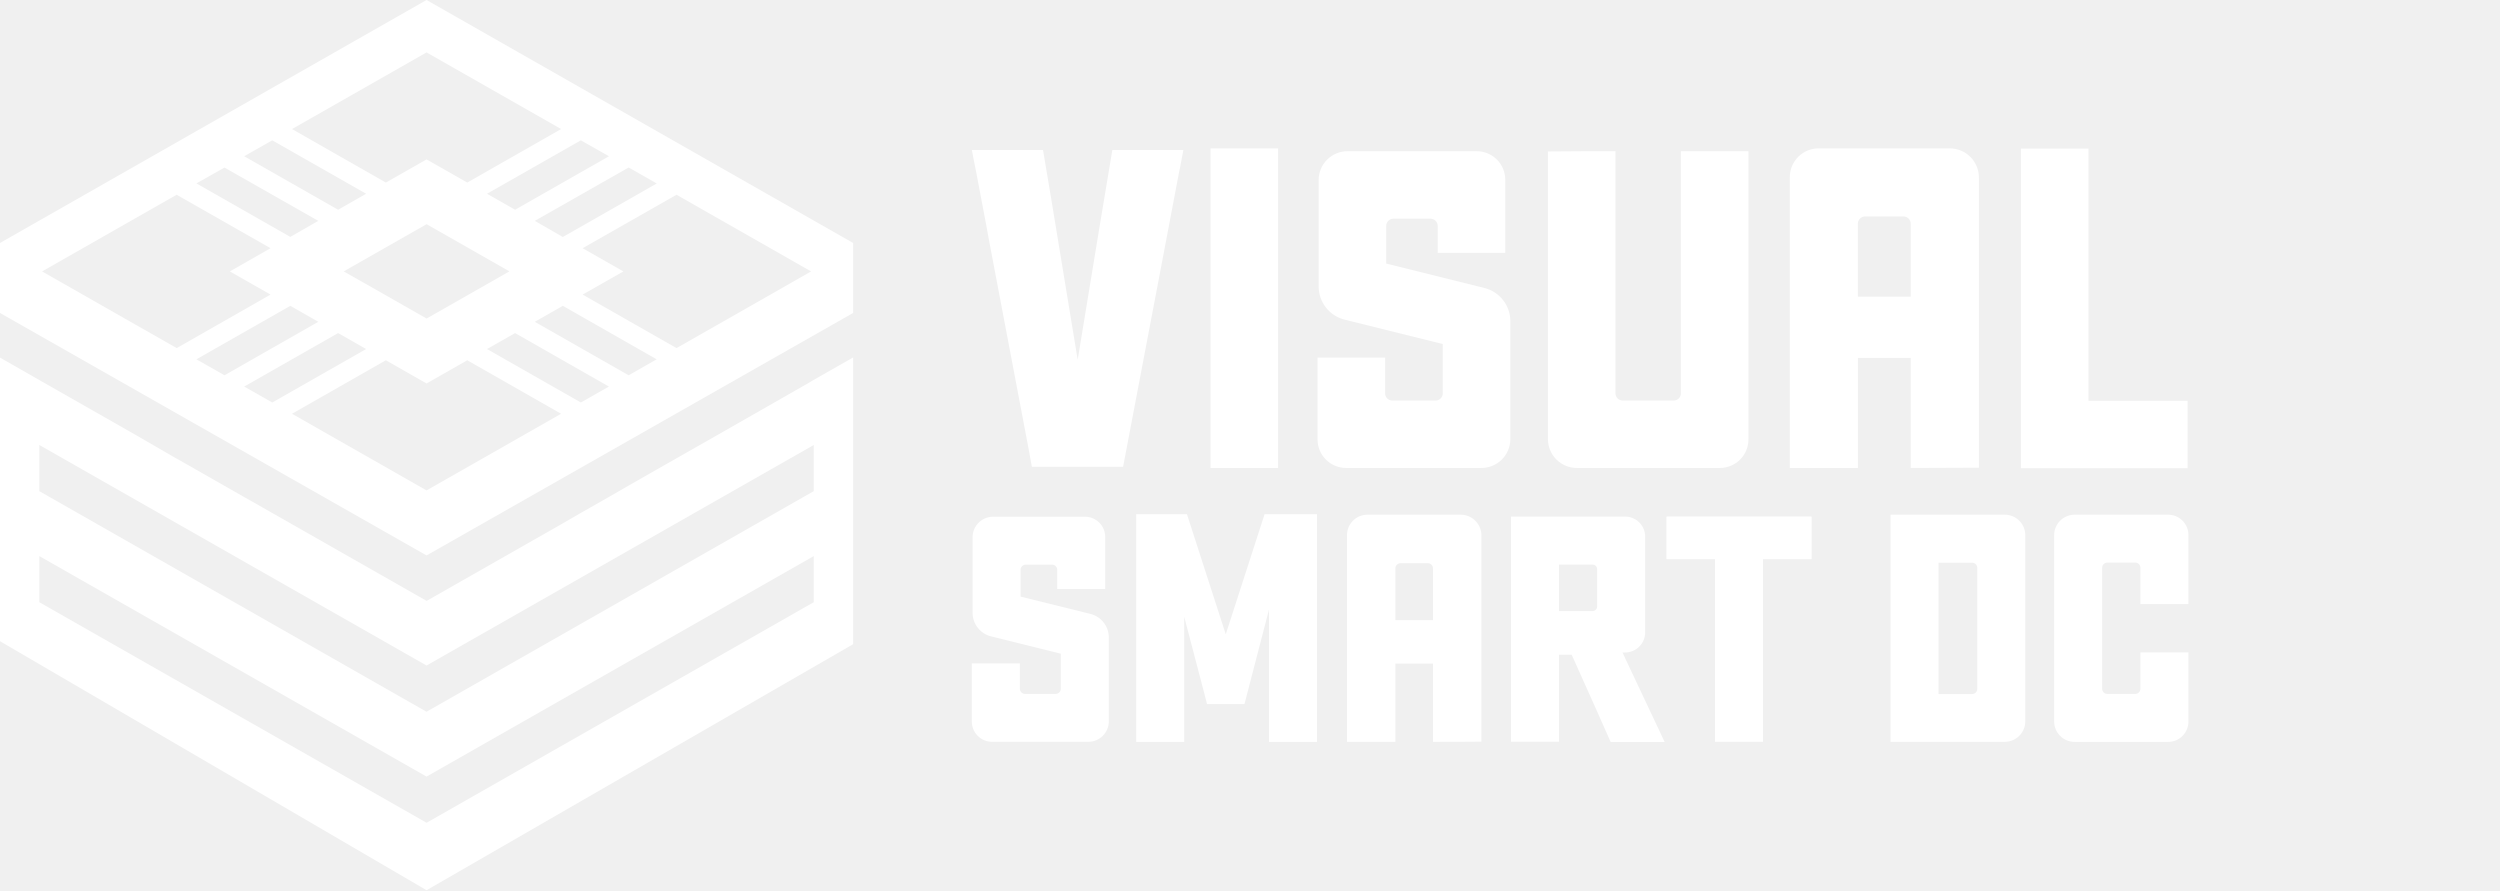
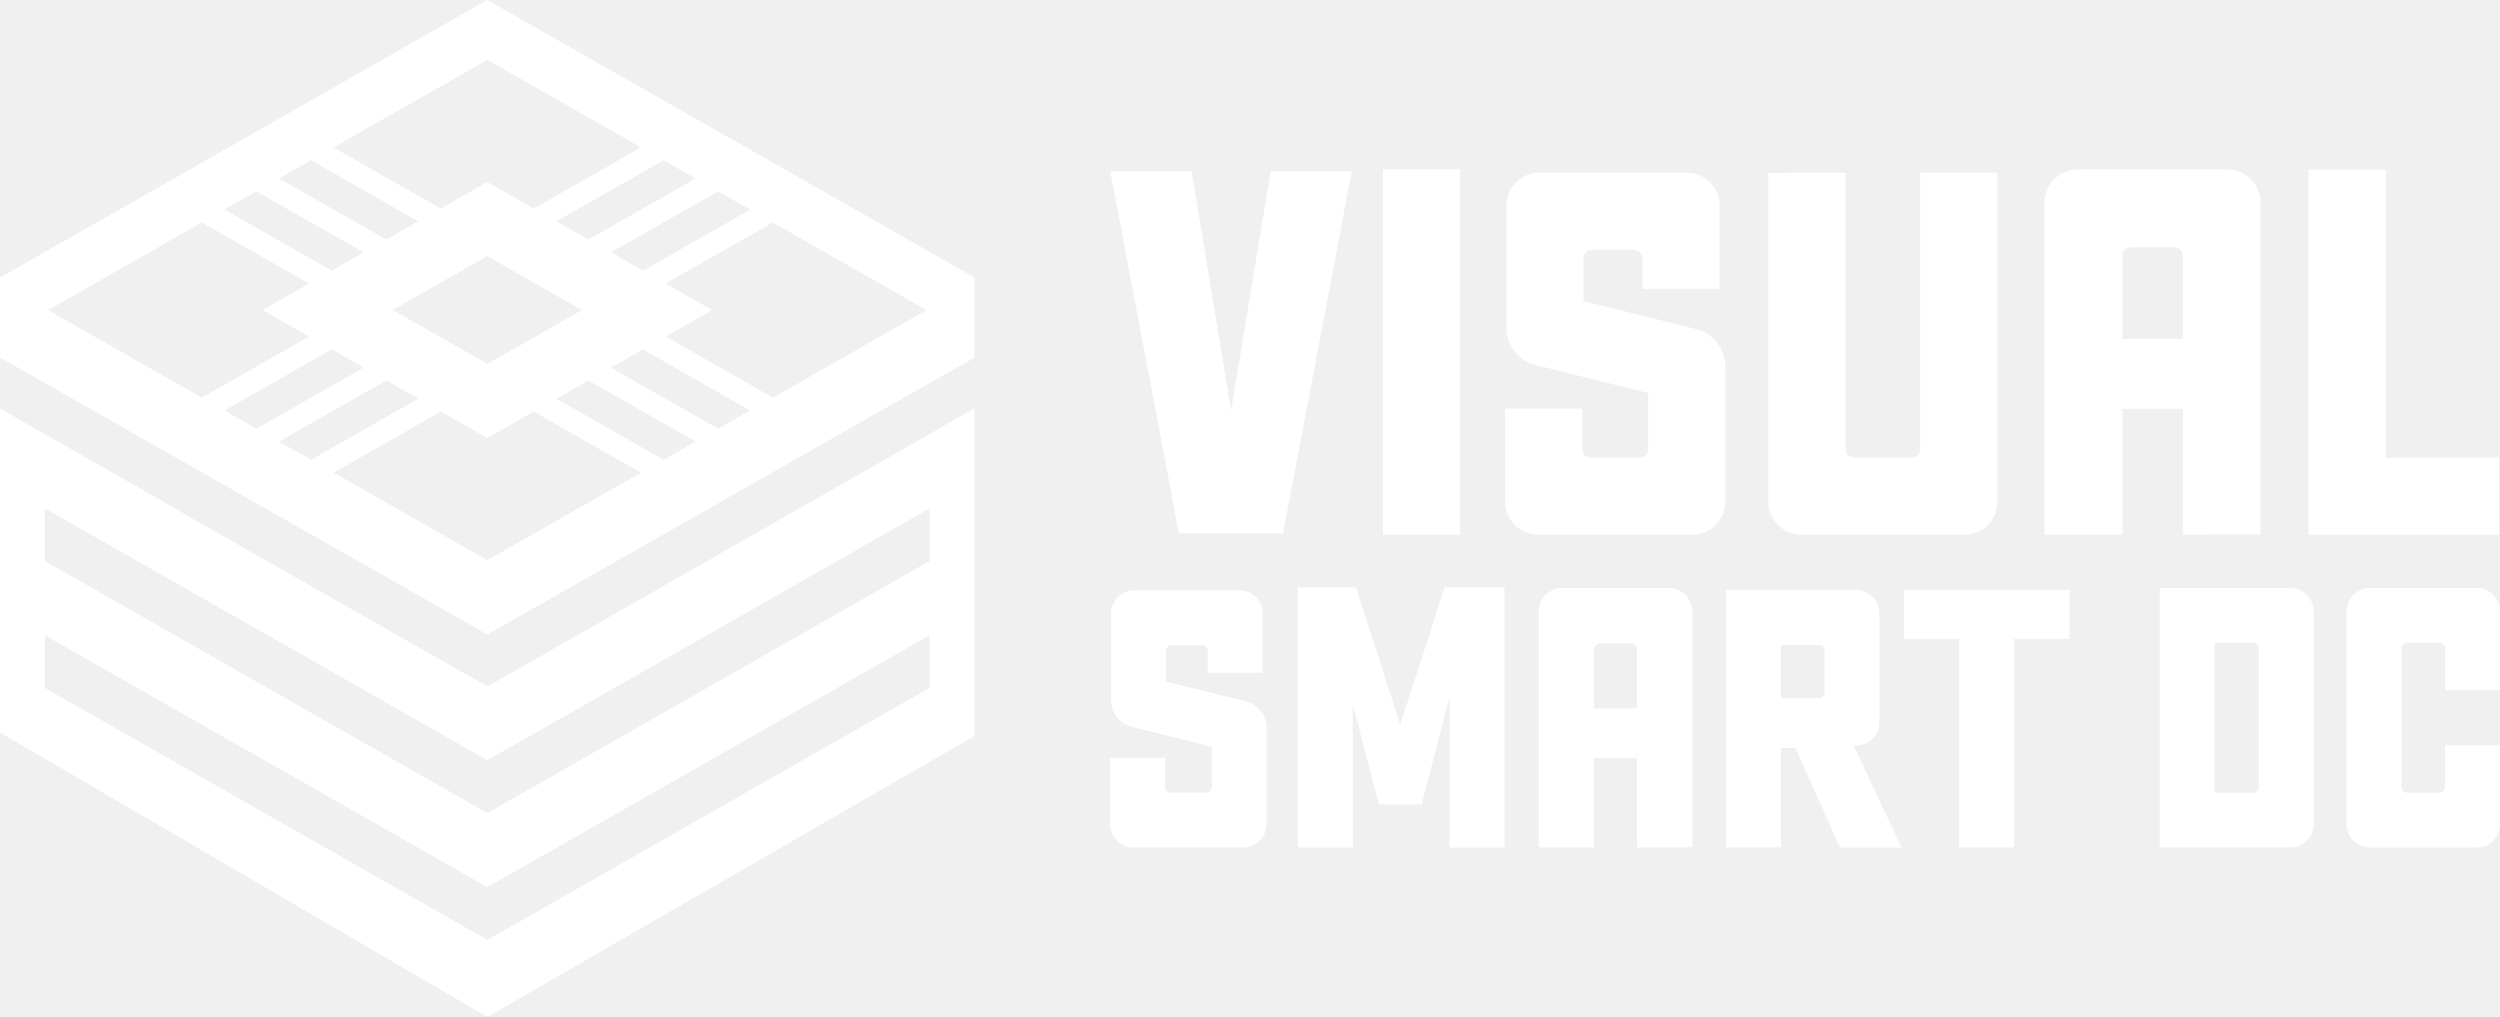
- <svg xmlns="http://www.w3.org/2000/svg" width="337" height="120" viewBox="0 0 337 120" fill="none">
+ <svg xmlns="http://www.w3.org/2000/svg" width="295" height="120" viewBox="0 0 295 120" fill="none">
  <g clip-path="url(#clip0_249_824)">
    <path d="M109.302 51.431H109.329L96.756 58.614L91.195 61.775L88.533 63.29L84.756 65.447L82.091 66.985L78.31 69.134L75.648 70.673L57.51 81.001L39.371 70.673L36.709 69.157L35.454 68.442L32.925 67.008L30.263 65.493L26.479 63.336L23.825 61.825H23.805L18.259 58.614L5.675 51.446L0 48.208V86.434L57.502 120L115 86.838V48.185L109.302 51.431ZM109.692 81.178L57.502 110.91L5.3 81.178V74.96L57.498 104.684L109.696 74.96L109.692 81.178ZM109.692 66.208L57.494 95.944L5.3 66.208V59.983L57.498 89.711L109.696 59.983L109.692 66.208Z" fill="white" />
    <path d="M57.498 0L0 32.754V42.187L57.498 74.872L115 42.187V32.754L57.498 0ZM88.529 24.733L75.87 31.947L72.086 29.774L84.745 22.576L88.529 24.733ZM82.087 21.064L69.432 28.274L65.647 26.117L78.298 18.915L82.087 21.064ZM46.332 36.588L47.373 35.988L57.506 30.22L68.668 36.58L57.506 42.94L57.475 42.921L50.993 39.23L46.332 36.588ZM47.649 12.678L57.498 7.064L75.64 17.396L62.986 24.61L57.498 21.488L52.014 24.61L39.36 17.396L47.649 12.678ZM36.698 18.915L49.356 26.117L45.576 28.274L32.913 21.061L36.698 18.915ZM30.259 22.587L42.906 29.774L39.13 31.935L26.475 24.721L30.259 22.587ZM18.259 43.759L5.671 36.588L23.809 26.252L36.468 33.458L30.984 36.588L36.468 39.71L23.821 46.924L18.259 43.759ZM26.475 48.435L39.134 41.225L42.906 43.379L30.259 50.589L26.475 48.435ZM32.917 52.108L45.576 44.898L49.356 47.051L36.702 54.257L32.917 52.108ZM57.498 66.108L39.36 55.776L52.014 48.562L57.498 51.692L62.986 48.562L75.636 55.776L57.498 66.108ZM78.298 54.257L65.647 47.051L69.432 44.898L82.079 52.108L78.298 54.257ZM84.741 50.589L72.086 43.379L75.87 41.225L88.517 48.435L84.741 50.589ZM96.756 43.759L91.195 46.924L78.536 39.71L84.028 36.588L78.536 33.458L91.195 26.252L109.337 36.588L96.756 43.759Z" fill="white" />
    <g clip-path="url(#clip1_249_824)">
      <path d="M172.287 20H163.178V63.082H172.287V20Z" fill="white" />
      <path d="M149.944 20.219L148.233 30.48L145.273 48.498L141.68 26.652L140.599 20.222H131C131.172 21.089 131.347 21.955 131.518 22.822L132.952 30.385L133.27 32.137L138.621 60.327C138.78 61.193 138.939 62.057 139.095 62.923H151.394L154.98 44.058L156.313 37.056L159.012 22.822L159.038 22.755L159.521 20.216L149.944 20.219Z" fill="white" />
      <path d="M200.093 38.818L186.859 35.53V30.451C186.859 30.194 186.962 29.947 187.144 29.765C187.327 29.583 187.574 29.48 187.832 29.48H192.831C193.089 29.48 193.336 29.583 193.519 29.765C193.701 29.947 193.804 30.194 193.804 30.451V34.086H202.91V24.227C202.91 23.207 202.504 22.229 201.781 21.508C201.058 20.786 200.078 20.381 199.056 20.381H181.651C180.617 20.381 179.626 20.791 178.895 21.52C178.164 22.25 177.753 23.24 177.753 24.272V38.611C177.753 39.64 178.097 40.639 178.73 41.45C179.364 42.261 180.251 42.837 181.25 43.087L194.484 46.375V53.024C194.484 53.281 194.381 53.529 194.199 53.711C194.017 53.893 193.769 53.995 193.511 53.995H187.689C187.561 53.995 187.434 53.971 187.316 53.922C187.197 53.873 187.09 53.802 186.999 53.712C186.908 53.621 186.836 53.514 186.787 53.396C186.738 53.278 186.713 53.152 186.713 53.024V48.209H177.604V59.238C177.604 60.258 178.011 61.236 178.733 61.956C179.456 62.677 180.436 63.082 181.457 63.082H199.695C200.207 63.082 200.714 62.981 201.187 62.786C201.66 62.59 202.09 62.303 202.452 61.942C202.814 61.581 203.101 61.152 203.297 60.68C203.493 60.208 203.593 59.702 203.593 59.191V43.29C203.593 42.261 203.248 41.263 202.614 40.453C201.98 39.642 201.092 39.067 200.093 38.818Z" fill="white" />
      <path d="M226.585 20.378V53.021C226.585 53.148 226.56 53.275 226.511 53.393C226.462 53.511 226.39 53.618 226.299 53.709C226.209 53.799 226.101 53.87 225.983 53.919C225.864 53.968 225.737 53.992 225.609 53.992H218.741C218.613 53.992 218.486 53.968 218.368 53.919C218.25 53.87 218.142 53.799 218.051 53.709C217.961 53.618 217.889 53.511 217.84 53.393C217.791 53.275 217.765 53.148 217.765 53.021V20.381C216.023 20.381 210.405 20.381 208.662 20.416V59.191C208.662 59.702 208.762 60.207 208.958 60.679C209.153 61.152 209.44 61.581 209.802 61.942C210.164 62.303 210.593 62.59 211.066 62.785C211.539 62.981 212.045 63.082 212.557 63.082H231.838C232.859 63.082 233.839 62.677 234.561 61.956C235.283 61.235 235.689 60.258 235.689 59.238V20.378H226.585Z" fill="white" />
      <path d="M262.817 20H245.142C244.113 20.003 243.127 20.412 242.4 21.139C241.674 21.866 241.266 22.852 241.266 23.878V63.082H250.448V52.776V48.247H257.571V63.082C259.329 63.082 264.998 63.063 266.756 63.047V23.929C266.757 23.413 266.655 22.901 266.457 22.424C266.259 21.947 265.969 21.514 265.603 21.149C265.237 20.784 264.803 20.494 264.325 20.297C263.847 20.1 263.334 19.999 262.817 20ZM257.564 39.995H250.439V30.156C250.439 30.027 250.464 29.899 250.514 29.78C250.563 29.661 250.636 29.553 250.728 29.462C250.819 29.37 250.928 29.298 251.047 29.249C251.167 29.2 251.295 29.175 251.424 29.176H256.582C256.842 29.176 257.092 29.279 257.276 29.463C257.461 29.647 257.564 29.896 257.564 30.156V39.995Z" fill="white" />
      <path d="M281.529 54.024V20.029H272.426V63.11H294.89V54.024H281.529Z" fill="white" />
      <path d="M270.238 69.379H254.846V100H270.238C270.973 100 271.677 99.709 272.196 99.19C272.716 98.672 273.008 97.969 273.008 97.236V72.143C273.008 71.41 272.716 70.707 272.196 70.188C271.677 69.67 270.973 69.379 270.238 69.379ZM266.537 92.865C266.537 93.049 266.464 93.225 266.334 93.354C266.204 93.484 266.028 93.557 265.844 93.557H261.316V75.853H265.844C266.028 75.853 266.204 75.926 266.334 76.056C266.464 76.186 266.537 76.362 266.537 76.545V92.865Z" fill="white" />
      <path d="M292.262 69.379H279.668C279.304 69.378 278.944 69.45 278.608 69.588C278.271 69.727 277.966 69.931 277.709 70.187C277.451 70.444 277.247 70.749 277.108 71.085C276.969 71.42 276.898 71.78 276.898 72.143V97.245C276.898 97.978 277.19 98.681 277.71 99.2C278.229 99.718 278.933 100.009 279.668 100.009H292.262C292.988 100.009 293.685 99.722 294.198 99.209C294.711 98.697 295 98.002 295 97.277V87.946H288.526V92.849C288.526 93.033 288.453 93.209 288.323 93.338C288.193 93.468 288.017 93.541 287.833 93.541H284.062C283.878 93.54 283.703 93.467 283.573 93.338C283.443 93.208 283.37 93.032 283.369 92.849V76.529C283.369 76.346 283.442 76.17 283.572 76.04C283.702 75.91 283.878 75.838 284.062 75.838H287.836C287.927 75.838 288.017 75.855 288.101 75.89C288.185 75.925 288.261 75.976 288.325 76.04C288.389 76.105 288.44 76.181 288.475 76.265C288.509 76.349 288.527 76.439 288.526 76.529V81.43H295V72.111C295 71.387 294.711 70.692 294.198 70.179C293.685 69.667 292.988 69.379 292.262 69.379Z" fill="white" />
      <path d="M146.981 82.753L137.575 80.424V76.805C137.575 76.622 137.648 76.446 137.778 76.316C137.908 76.186 138.085 76.114 138.269 76.114H141.82C142.004 76.114 142.18 76.188 142.309 76.317C142.439 76.447 142.512 76.622 142.513 76.805V79.395H148.984V72.387C148.984 72.028 148.914 71.673 148.776 71.341C148.639 71.009 148.437 70.707 148.183 70.453C147.929 70.199 147.627 69.997 147.295 69.86C146.962 69.722 146.606 69.652 146.246 69.652H133.874C133.51 69.652 133.15 69.723 132.814 69.862C132.478 70.001 132.172 70.205 131.915 70.462C131.658 70.719 131.454 71.025 131.315 71.36C131.176 71.696 131.105 72.056 131.105 72.419V82.61C131.106 83.341 131.352 84.05 131.803 84.625C132.254 85.2 132.884 85.608 133.595 85.784L143 88.12V92.846C143 93.029 142.927 93.206 142.797 93.335C142.667 93.465 142.49 93.538 142.307 93.538H138.173C137.99 93.537 137.814 93.464 137.684 93.334C137.554 93.205 137.481 93.029 137.48 92.846V89.425H131V97.264C131 97.623 131.07 97.979 131.208 98.31C131.345 98.642 131.547 98.944 131.801 99.197C132.055 99.451 132.357 99.652 132.689 99.79C133.022 99.927 133.378 99.997 133.738 99.997H146.701C147.065 99.997 147.425 99.925 147.761 99.786C148.097 99.647 148.402 99.444 148.659 99.187C148.916 98.93 149.12 98.626 149.259 98.29C149.399 97.955 149.47 97.595 149.47 97.232V85.93C149.47 85.199 149.225 84.49 148.773 83.914C148.322 83.338 147.691 82.93 146.981 82.753Z" fill="white" />
      <path d="M170.465 69.315L165.231 85.502L160.001 69.315H153.158V100.013H159.629V83.137L161.295 89.485L161.397 89.872L162.3 93.325L162.71 94.912H167.756L168.166 93.325L169.578 87.882L171.062 82.169V100.016H177.533V69.315H170.465Z" fill="white" />
      <path d="M196.897 69.379H184.331C183.6 69.379 182.898 69.67 182.381 70.187C181.865 70.703 181.574 71.403 181.574 72.133V100H188.099V89.456H193.164V100C194.417 100 198.445 100 199.695 99.975V72.172C199.695 71.431 199.4 70.721 198.875 70.197C198.35 69.673 197.639 69.379 196.897 69.379ZM193.164 83.597H188.099V76.615C188.099 76.523 188.117 76.432 188.152 76.347C188.188 76.262 188.239 76.185 188.305 76.12C188.37 76.055 188.448 76.004 188.533 75.969C188.618 75.934 188.709 75.916 188.801 75.917H192.464C192.65 75.917 192.828 75.99 192.959 76.121C193.09 76.252 193.164 76.43 193.164 76.615V83.597Z" fill="white" />
      <path d="M224.664 69.648V75.361H231.185V99.993H237.656V75.361H244.177V69.648H224.664Z" fill="white" />
      <path d="M244.18 69.648H224.664V75.368H244.18V69.648Z" fill="white" />
      <path d="M223.517 98.153L219.157 88.91L218.715 87.958H219.033C219.392 87.96 219.748 87.892 220.079 87.756C220.411 87.62 220.713 87.421 220.967 87.168C221.221 86.915 221.423 86.615 221.56 86.285C221.698 85.954 221.768 85.6 221.768 85.242V72.34C221.768 71.985 221.699 71.633 221.563 71.305C221.427 70.977 221.228 70.679 220.976 70.428C220.725 70.177 220.427 69.978 220.098 69.842C219.77 69.706 219.418 69.636 219.062 69.636H203.686V99.987H210.156V88.26H211.863L215.323 95.975L216.305 98.197L217.116 100.019H224.391L223.517 98.153ZM215.294 81.76C215.294 81.84 215.278 81.919 215.248 81.993C215.217 82.067 215.172 82.134 215.115 82.191C215.059 82.247 214.991 82.292 214.917 82.323C214.843 82.353 214.764 82.369 214.684 82.369H210.156V76.107H214.684C214.846 76.107 215.001 76.171 215.115 76.286C215.23 76.4 215.294 76.555 215.294 76.717V81.76Z" fill="white" />
    </g>
  </g>
  <defs>
    <clipPath id="clip0_249_824">
-       <rect width="337" height="120" fill="white" />
+       <rect width="295" height="120" fill="white" />
    </clipPath>
    <clipPath id="clip1_249_824">
      <rect width="164" height="80" fill="white" transform="translate(131 20)" />
    </clipPath>
  </defs>
</svg>
